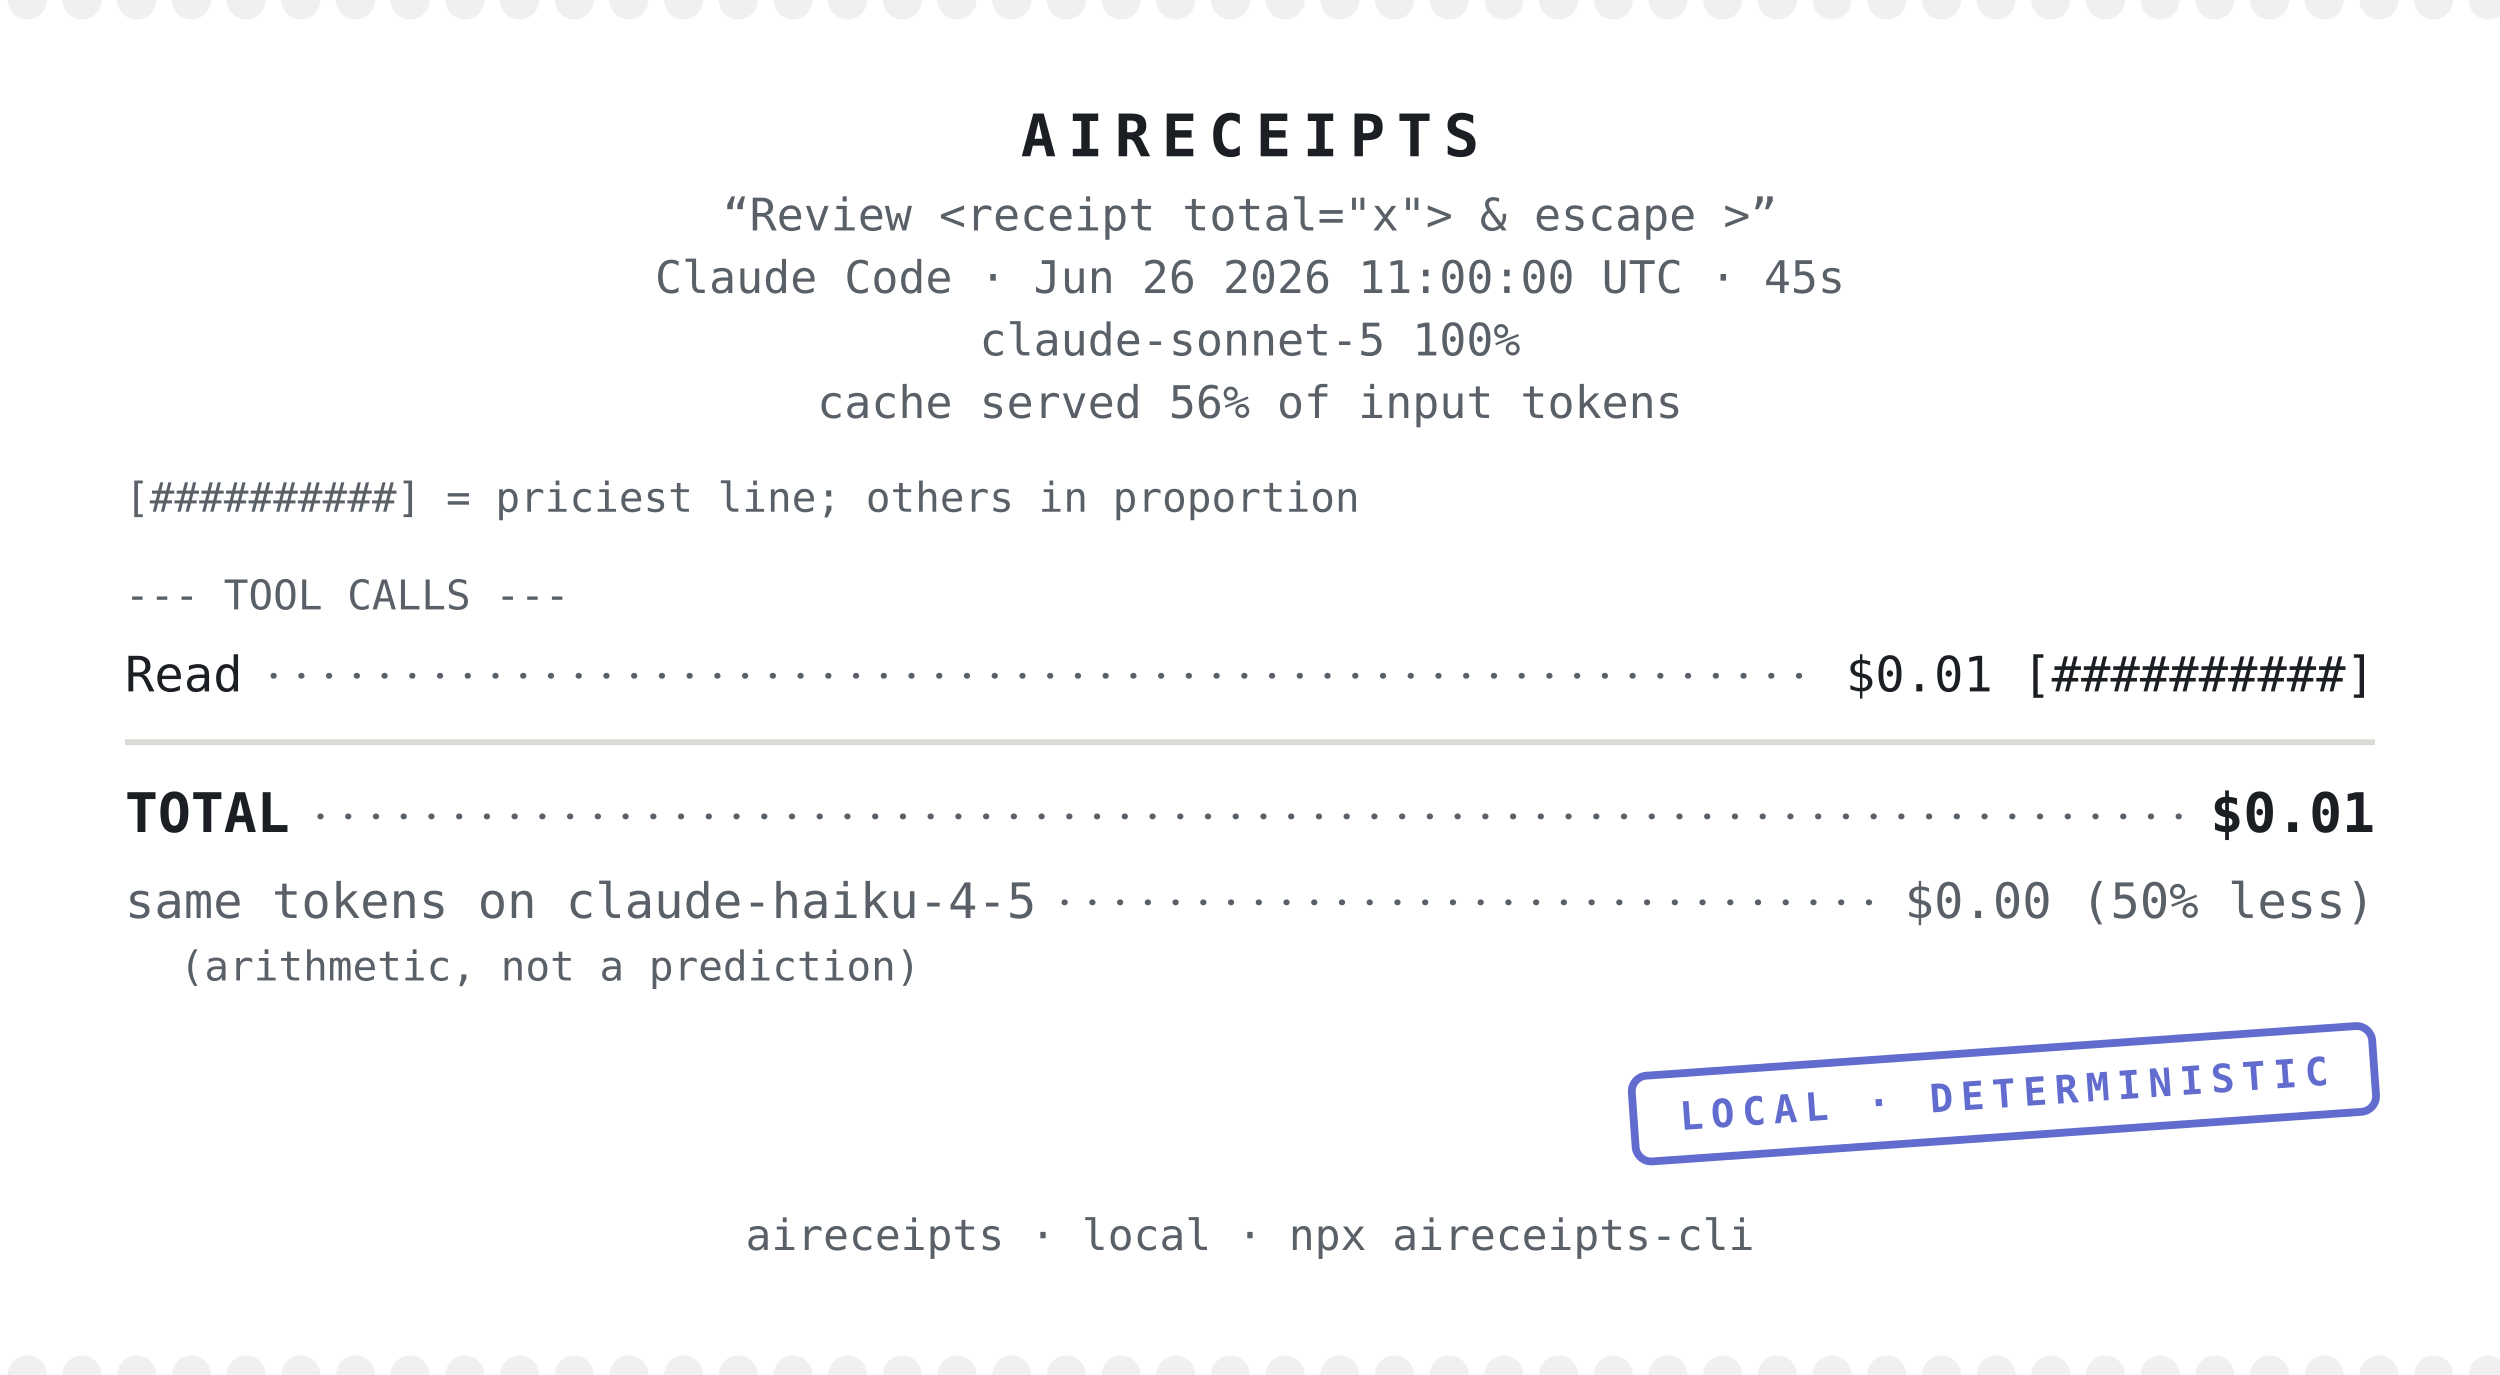
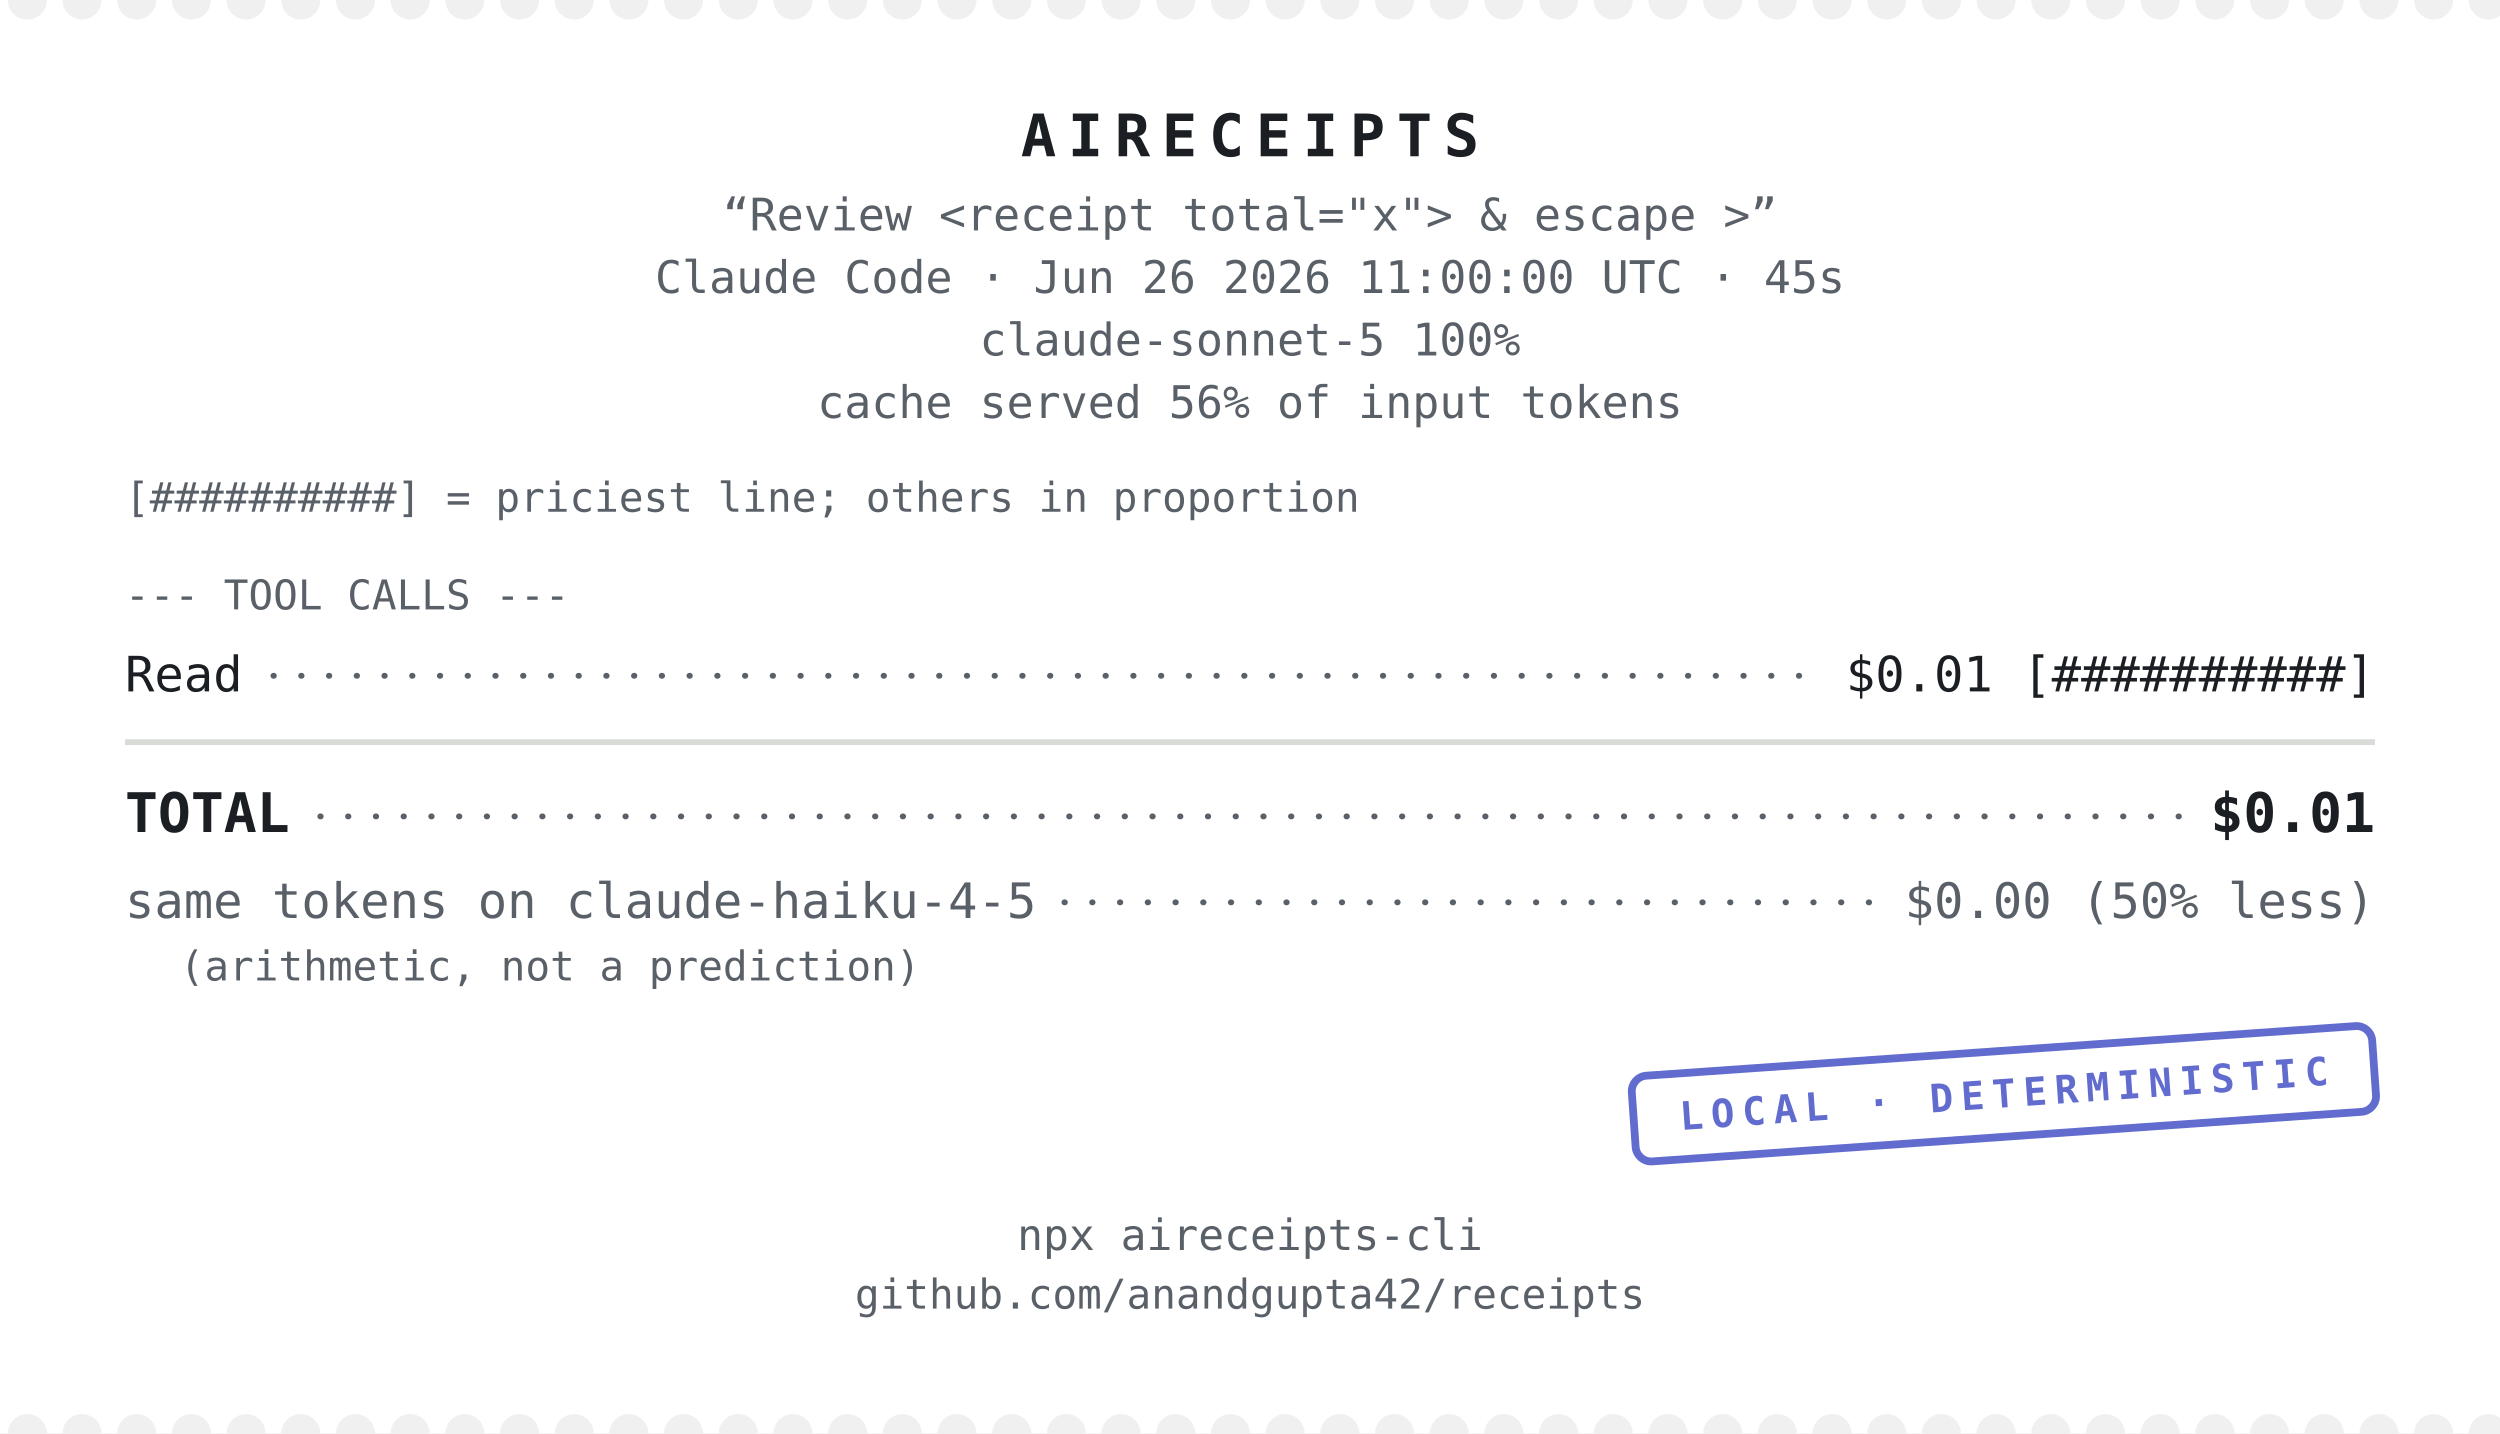
- <svg xmlns="http://www.w3.org/2000/svg" width="640" height="352" viewBox="0 0 640 352" font-family="&quot;SF Mono&quot;,&quot;Cascadia Code&quot;,&quot;JetBrains Mono&quot;,Menlo,Consolas,monospace" role="img" aria-label="aireceipts cost receipt">
+ <svg xmlns="http://www.w3.org/2000/svg" width="640" height="367" viewBox="0 0 640 367" font-family="&quot;SF Mono&quot;,&quot;Cascadia Code&quot;,&quot;JetBrains Mono&quot;,Menlo,Consolas,monospace" role="img" aria-label="aireceipts cost receipt">
  <g transform="translate(0 0)">
    <defs>
-       <mask id="perf-0" maskUnits="userSpaceOnUse" x="-5" y="-5" width="650" height="362">
-         <rect x="0" y="0" width="640" height="352" fill="#FFFFFF" />
+       <mask id="perf-0" maskUnits="userSpaceOnUse" x="-5" y="-5" width="650" height="377">
+         <rect x="0" y="0" width="640" height="367" fill="#FFFFFF" />
        <g class="perf-top">
          <circle cx="7" cy="0" r="5" fill="#000000" />
          <circle cx="21" cy="0" r="5" fill="#000000" />
          <circle cx="35" cy="0" r="5" fill="#000000" />
          <circle cx="49" cy="0" r="5" fill="#000000" />
          <circle cx="63" cy="0" r="5" fill="#000000" />
          <circle cx="77" cy="0" r="5" fill="#000000" />
          <circle cx="91" cy="0" r="5" fill="#000000" />
          <circle cx="105" cy="0" r="5" fill="#000000" />
          <circle cx="119" cy="0" r="5" fill="#000000" />
          <circle cx="133" cy="0" r="5" fill="#000000" />
          <circle cx="147" cy="0" r="5" fill="#000000" />
          <circle cx="161" cy="0" r="5" fill="#000000" />
          <circle cx="175" cy="0" r="5" fill="#000000" />
          <circle cx="189" cy="0" r="5" fill="#000000" />
          <circle cx="203" cy="0" r="5" fill="#000000" />
          <circle cx="217" cy="0" r="5" fill="#000000" />
          <circle cx="231" cy="0" r="5" fill="#000000" />
          <circle cx="245" cy="0" r="5" fill="#000000" />
          <circle cx="259" cy="0" r="5" fill="#000000" />
          <circle cx="273" cy="0" r="5" fill="#000000" />
          <circle cx="287" cy="0" r="5" fill="#000000" />
          <circle cx="301" cy="0" r="5" fill="#000000" />
          <circle cx="315" cy="0" r="5" fill="#000000" />
          <circle cx="329" cy="0" r="5" fill="#000000" />
          <circle cx="343" cy="0" r="5" fill="#000000" />
          <circle cx="357" cy="0" r="5" fill="#000000" />
          <circle cx="371" cy="0" r="5" fill="#000000" />
          <circle cx="385" cy="0" r="5" fill="#000000" />
          <circle cx="399" cy="0" r="5" fill="#000000" />
          <circle cx="413" cy="0" r="5" fill="#000000" />
          <circle cx="427" cy="0" r="5" fill="#000000" />
          <circle cx="441" cy="0" r="5" fill="#000000" />
          <circle cx="455" cy="0" r="5" fill="#000000" />
          <circle cx="469" cy="0" r="5" fill="#000000" />
          <circle cx="483" cy="0" r="5" fill="#000000" />
          <circle cx="497" cy="0" r="5" fill="#000000" />
          <circle cx="511" cy="0" r="5" fill="#000000" />
          <circle cx="525" cy="0" r="5" fill="#000000" />
          <circle cx="539" cy="0" r="5" fill="#000000" />
          <circle cx="553" cy="0" r="5" fill="#000000" />
          <circle cx="567" cy="0" r="5" fill="#000000" />
          <circle cx="581" cy="0" r="5" fill="#000000" />
          <circle cx="595" cy="0" r="5" fill="#000000" />
          <circle cx="609" cy="0" r="5" fill="#000000" />
          <circle cx="623" cy="0" r="5" fill="#000000" />
          <circle cx="637" cy="0" r="5" fill="#000000" />
        </g>
        <g class="perf-bottom">
-           <circle cx="7" cy="352" r="5" fill="#000000" />
-           <circle cx="21" cy="352" r="5" fill="#000000" />
-           <circle cx="35" cy="352" r="5" fill="#000000" />
-           <circle cx="49" cy="352" r="5" fill="#000000" />
-           <circle cx="63" cy="352" r="5" fill="#000000" />
-           <circle cx="77" cy="352" r="5" fill="#000000" />
-           <circle cx="91" cy="352" r="5" fill="#000000" />
-           <circle cx="105" cy="352" r="5" fill="#000000" />
-           <circle cx="119" cy="352" r="5" fill="#000000" />
-           <circle cx="133" cy="352" r="5" fill="#000000" />
-           <circle cx="147" cy="352" r="5" fill="#000000" />
-           <circle cx="161" cy="352" r="5" fill="#000000" />
-           <circle cx="175" cy="352" r="5" fill="#000000" />
-           <circle cx="189" cy="352" r="5" fill="#000000" />
-           <circle cx="203" cy="352" r="5" fill="#000000" />
-           <circle cx="217" cy="352" r="5" fill="#000000" />
-           <circle cx="231" cy="352" r="5" fill="#000000" />
-           <circle cx="245" cy="352" r="5" fill="#000000" />
-           <circle cx="259" cy="352" r="5" fill="#000000" />
-           <circle cx="273" cy="352" r="5" fill="#000000" />
-           <circle cx="287" cy="352" r="5" fill="#000000" />
-           <circle cx="301" cy="352" r="5" fill="#000000" />
-           <circle cx="315" cy="352" r="5" fill="#000000" />
-           <circle cx="329" cy="352" r="5" fill="#000000" />
-           <circle cx="343" cy="352" r="5" fill="#000000" />
-           <circle cx="357" cy="352" r="5" fill="#000000" />
-           <circle cx="371" cy="352" r="5" fill="#000000" />
-           <circle cx="385" cy="352" r="5" fill="#000000" />
-           <circle cx="399" cy="352" r="5" fill="#000000" />
-           <circle cx="413" cy="352" r="5" fill="#000000" />
-           <circle cx="427" cy="352" r="5" fill="#000000" />
-           <circle cx="441" cy="352" r="5" fill="#000000" />
-           <circle cx="455" cy="352" r="5" fill="#000000" />
-           <circle cx="469" cy="352" r="5" fill="#000000" />
-           <circle cx="483" cy="352" r="5" fill="#000000" />
-           <circle cx="497" cy="352" r="5" fill="#000000" />
-           <circle cx="511" cy="352" r="5" fill="#000000" />
-           <circle cx="525" cy="352" r="5" fill="#000000" />
-           <circle cx="539" cy="352" r="5" fill="#000000" />
-           <circle cx="553" cy="352" r="5" fill="#000000" />
-           <circle cx="567" cy="352" r="5" fill="#000000" />
-           <circle cx="581" cy="352" r="5" fill="#000000" />
-           <circle cx="595" cy="352" r="5" fill="#000000" />
-           <circle cx="609" cy="352" r="5" fill="#000000" />
-           <circle cx="623" cy="352" r="5" fill="#000000" />
-           <circle cx="637" cy="352" r="5" fill="#000000" />
+           <circle cx="7" cy="367" r="5" fill="#000000" />
+           <circle cx="21" cy="367" r="5" fill="#000000" />
+           <circle cx="35" cy="367" r="5" fill="#000000" />
+           <circle cx="49" cy="367" r="5" fill="#000000" />
+           <circle cx="63" cy="367" r="5" fill="#000000" />
+           <circle cx="77" cy="367" r="5" fill="#000000" />
+           <circle cx="91" cy="367" r="5" fill="#000000" />
+           <circle cx="105" cy="367" r="5" fill="#000000" />
+           <circle cx="119" cy="367" r="5" fill="#000000" />
+           <circle cx="133" cy="367" r="5" fill="#000000" />
+           <circle cx="147" cy="367" r="5" fill="#000000" />
+           <circle cx="161" cy="367" r="5" fill="#000000" />
+           <circle cx="175" cy="367" r="5" fill="#000000" />
+           <circle cx="189" cy="367" r="5" fill="#000000" />
+           <circle cx="203" cy="367" r="5" fill="#000000" />
+           <circle cx="217" cy="367" r="5" fill="#000000" />
+           <circle cx="231" cy="367" r="5" fill="#000000" />
+           <circle cx="245" cy="367" r="5" fill="#000000" />
+           <circle cx="259" cy="367" r="5" fill="#000000" />
+           <circle cx="273" cy="367" r="5" fill="#000000" />
+           <circle cx="287" cy="367" r="5" fill="#000000" />
+           <circle cx="301" cy="367" r="5" fill="#000000" />
+           <circle cx="315" cy="367" r="5" fill="#000000" />
+           <circle cx="329" cy="367" r="5" fill="#000000" />
+           <circle cx="343" cy="367" r="5" fill="#000000" />
+           <circle cx="357" cy="367" r="5" fill="#000000" />
+           <circle cx="371" cy="367" r="5" fill="#000000" />
+           <circle cx="385" cy="367" r="5" fill="#000000" />
+           <circle cx="399" cy="367" r="5" fill="#000000" />
+           <circle cx="413" cy="367" r="5" fill="#000000" />
+           <circle cx="427" cy="367" r="5" fill="#000000" />
+           <circle cx="441" cy="367" r="5" fill="#000000" />
+           <circle cx="455" cy="367" r="5" fill="#000000" />
+           <circle cx="469" cy="367" r="5" fill="#000000" />
+           <circle cx="483" cy="367" r="5" fill="#000000" />
+           <circle cx="497" cy="367" r="5" fill="#000000" />
+           <circle cx="511" cy="367" r="5" fill="#000000" />
+           <circle cx="525" cy="367" r="5" fill="#000000" />
+           <circle cx="539" cy="367" r="5" fill="#000000" />
+           <circle cx="553" cy="367" r="5" fill="#000000" />
+           <circle cx="567" cy="367" r="5" fill="#000000" />
+           <circle cx="581" cy="367" r="5" fill="#000000" />
+           <circle cx="595" cy="367" r="5" fill="#000000" />
+           <circle cx="609" cy="367" r="5" fill="#000000" />
+           <circle cx="623" cy="367" r="5" fill="#000000" />
+           <circle cx="637" cy="367" r="5" fill="#000000" />
        </g>
      </mask>
    </defs>
-     <rect x="0" y="0" width="640" height="352" fill="#FFFFFF" mask="url(#perf-0)" />
+     <rect x="0" y="0" width="640" height="367" fill="#FFFFFF" mask="url(#perf-0)" />
    <text x="320" y="40" font-size="15" fill="#1B1E22" text-anchor="middle" font-weight="700" letter-spacing="3">AIRECEIPTS</text>
    <text x="320" y="59" font-size="11.5" fill="#5A6068" text-anchor="middle">“Review &lt;receipt total="x"&gt; &amp; escape &gt;”</text>
    <text x="320" y="75" font-size="11.5" fill="#5A6068" text-anchor="middle">Claude Code · Jun 26 2026 11:00:00 UTC · 45s</text>
    <text x="320" y="91" font-size="11.5" fill="#5A6068" text-anchor="middle">claude-sonnet-5 100%</text>
    <text x="320" y="107" font-size="11.5" fill="#5A6068" text-anchor="middle">cache served 56% of input tokens</text>
    <text x="32" y="131" font-size="10.5" fill="#5A6068" text-anchor="start">[##########] = priciest line; others in proportion</text>
    <text x="32" y="156" font-size="10.5" fill="#5A6068" text-anchor="start">--- TOOL CALLS ---</text>
    <text x="32" y="177" font-size="12.5" fill="#1B1E22" text-anchor="start">Read</text>
    <text x="608" y="177" font-size="12.5" fill="#1B1E22" text-anchor="end">$0.01 [##########]</text>
    <line x1="70" y1="173" x2="465" y2="173" stroke="#5A6068" stroke-width="1.5" stroke-linecap="round" stroke-dasharray="0.1 7" />
    <line x1="32" y1="190" x2="608" y2="190" stroke="#D8DBD6" stroke-width="1.5" />
    <text x="32" y="213" font-size="14" fill="#1B1E22" text-anchor="start" font-weight="700">TOTAL</text>
    <text x="608" y="213" font-size="14" fill="#1B1E22" text-anchor="end" font-weight="700">$0.01</text>
    <line x1="82" y1="209" x2="558" y2="209" stroke="#5A6068" stroke-width="1.5" stroke-linecap="round" stroke-dasharray="0.1 7" />
    <text x="32" y="235" font-size="12.5" fill="#5A6068" text-anchor="start" font-weight="400">same tokens on claude-haiku-4-5</text>
    <text x="608" y="235" font-size="12.5" fill="#5A6068" text-anchor="end" font-weight="400">$0.00 (50% less)</text>
    <line x1="272.5" y1="231" x2="480" y2="231" stroke="#5A6068" stroke-width="1.5" stroke-linecap="round" stroke-dasharray="0.1 7" />
    <text x="46" y="251" font-size="10.5" fill="#5A6068" text-anchor="start">(arithmetic, not a prediction)</text>
    <g class="stamp" opacity="0.8" transform="rotate(-4 513 280)">
      <rect x="418" y="269" width="190" height="22" rx="4" fill="none" stroke="#3947C2" stroke-width="2" />
      <text x="513" y="283.5" font-size="10" fill="#3947C2" text-anchor="middle" font-weight="700" letter-spacing="2">LOCAL · DETERMINISTIC</text>
    </g>
-     <text x="320" y="320" font-size="11" fill="#5A6068" text-anchor="middle">aireceipts · local · npx aireceipts-cli</text>
+     <text x="320" y="320" font-size="11" fill="#5A6068" text-anchor="middle">npx aireceipts-cli</text>
+     <text x="320" y="335" font-size="10.5" fill="#5A6068" text-anchor="middle">github.com/anandgupta42/receipts</text>
  </g>
</svg>
